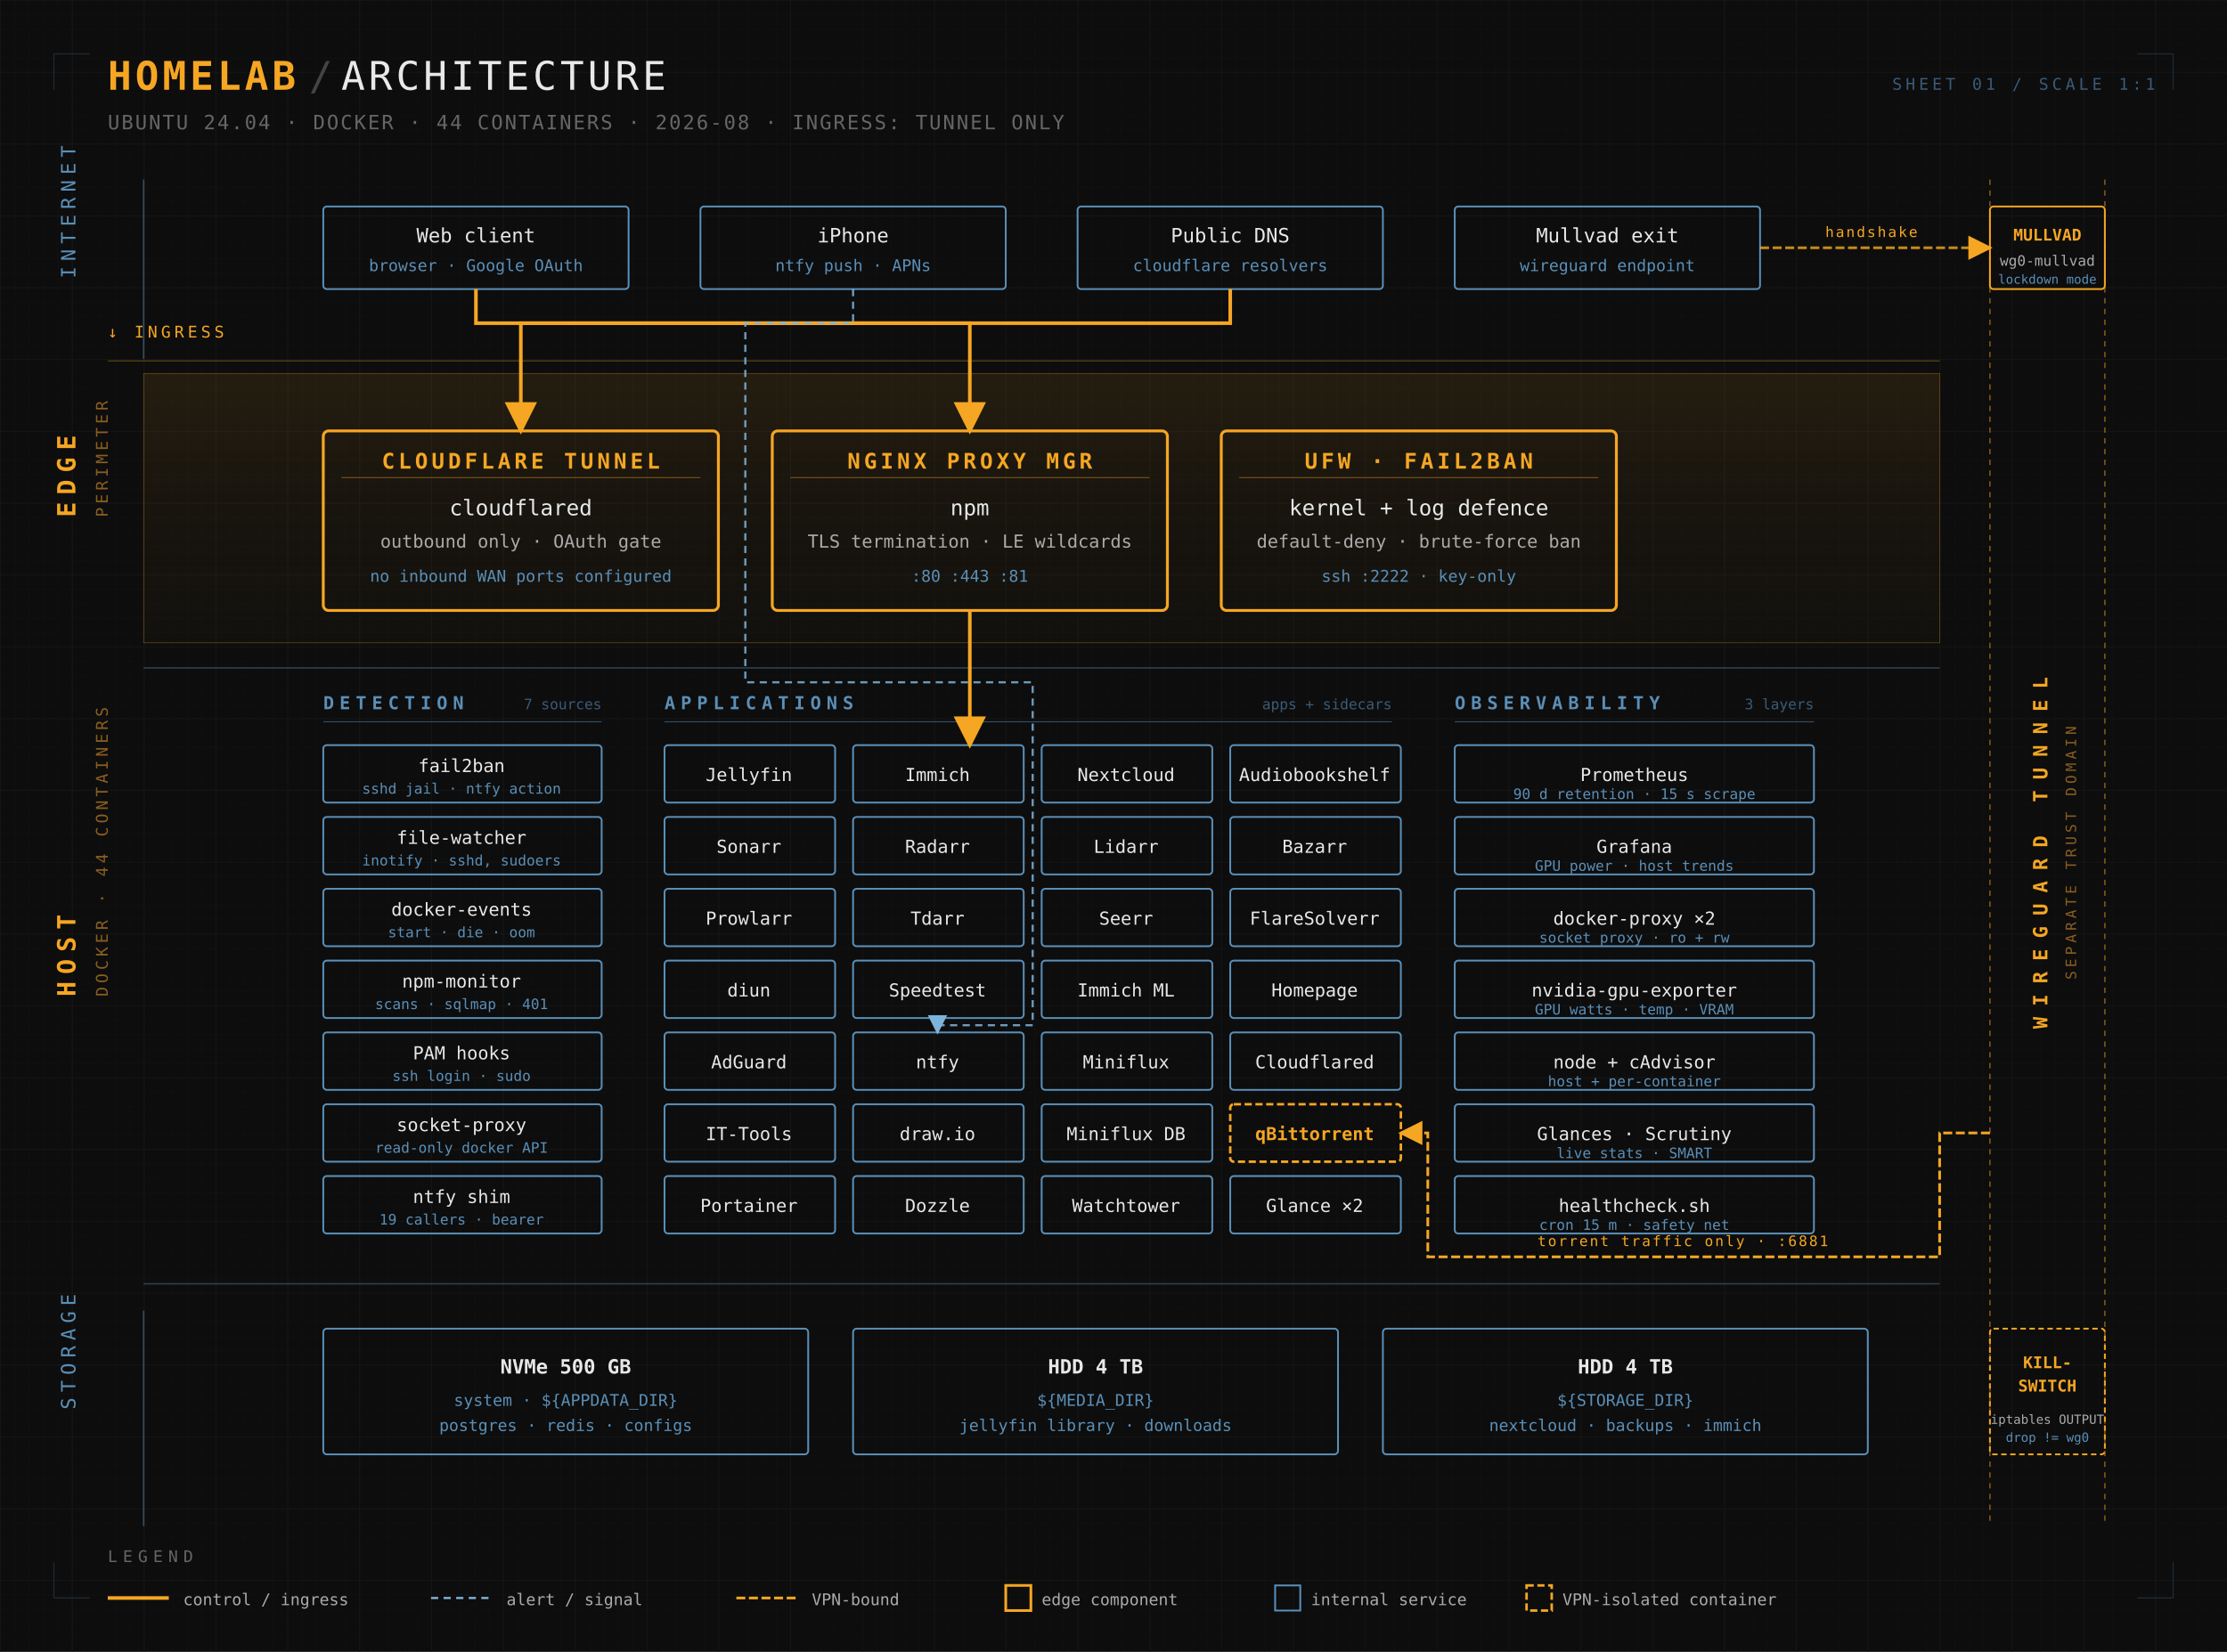
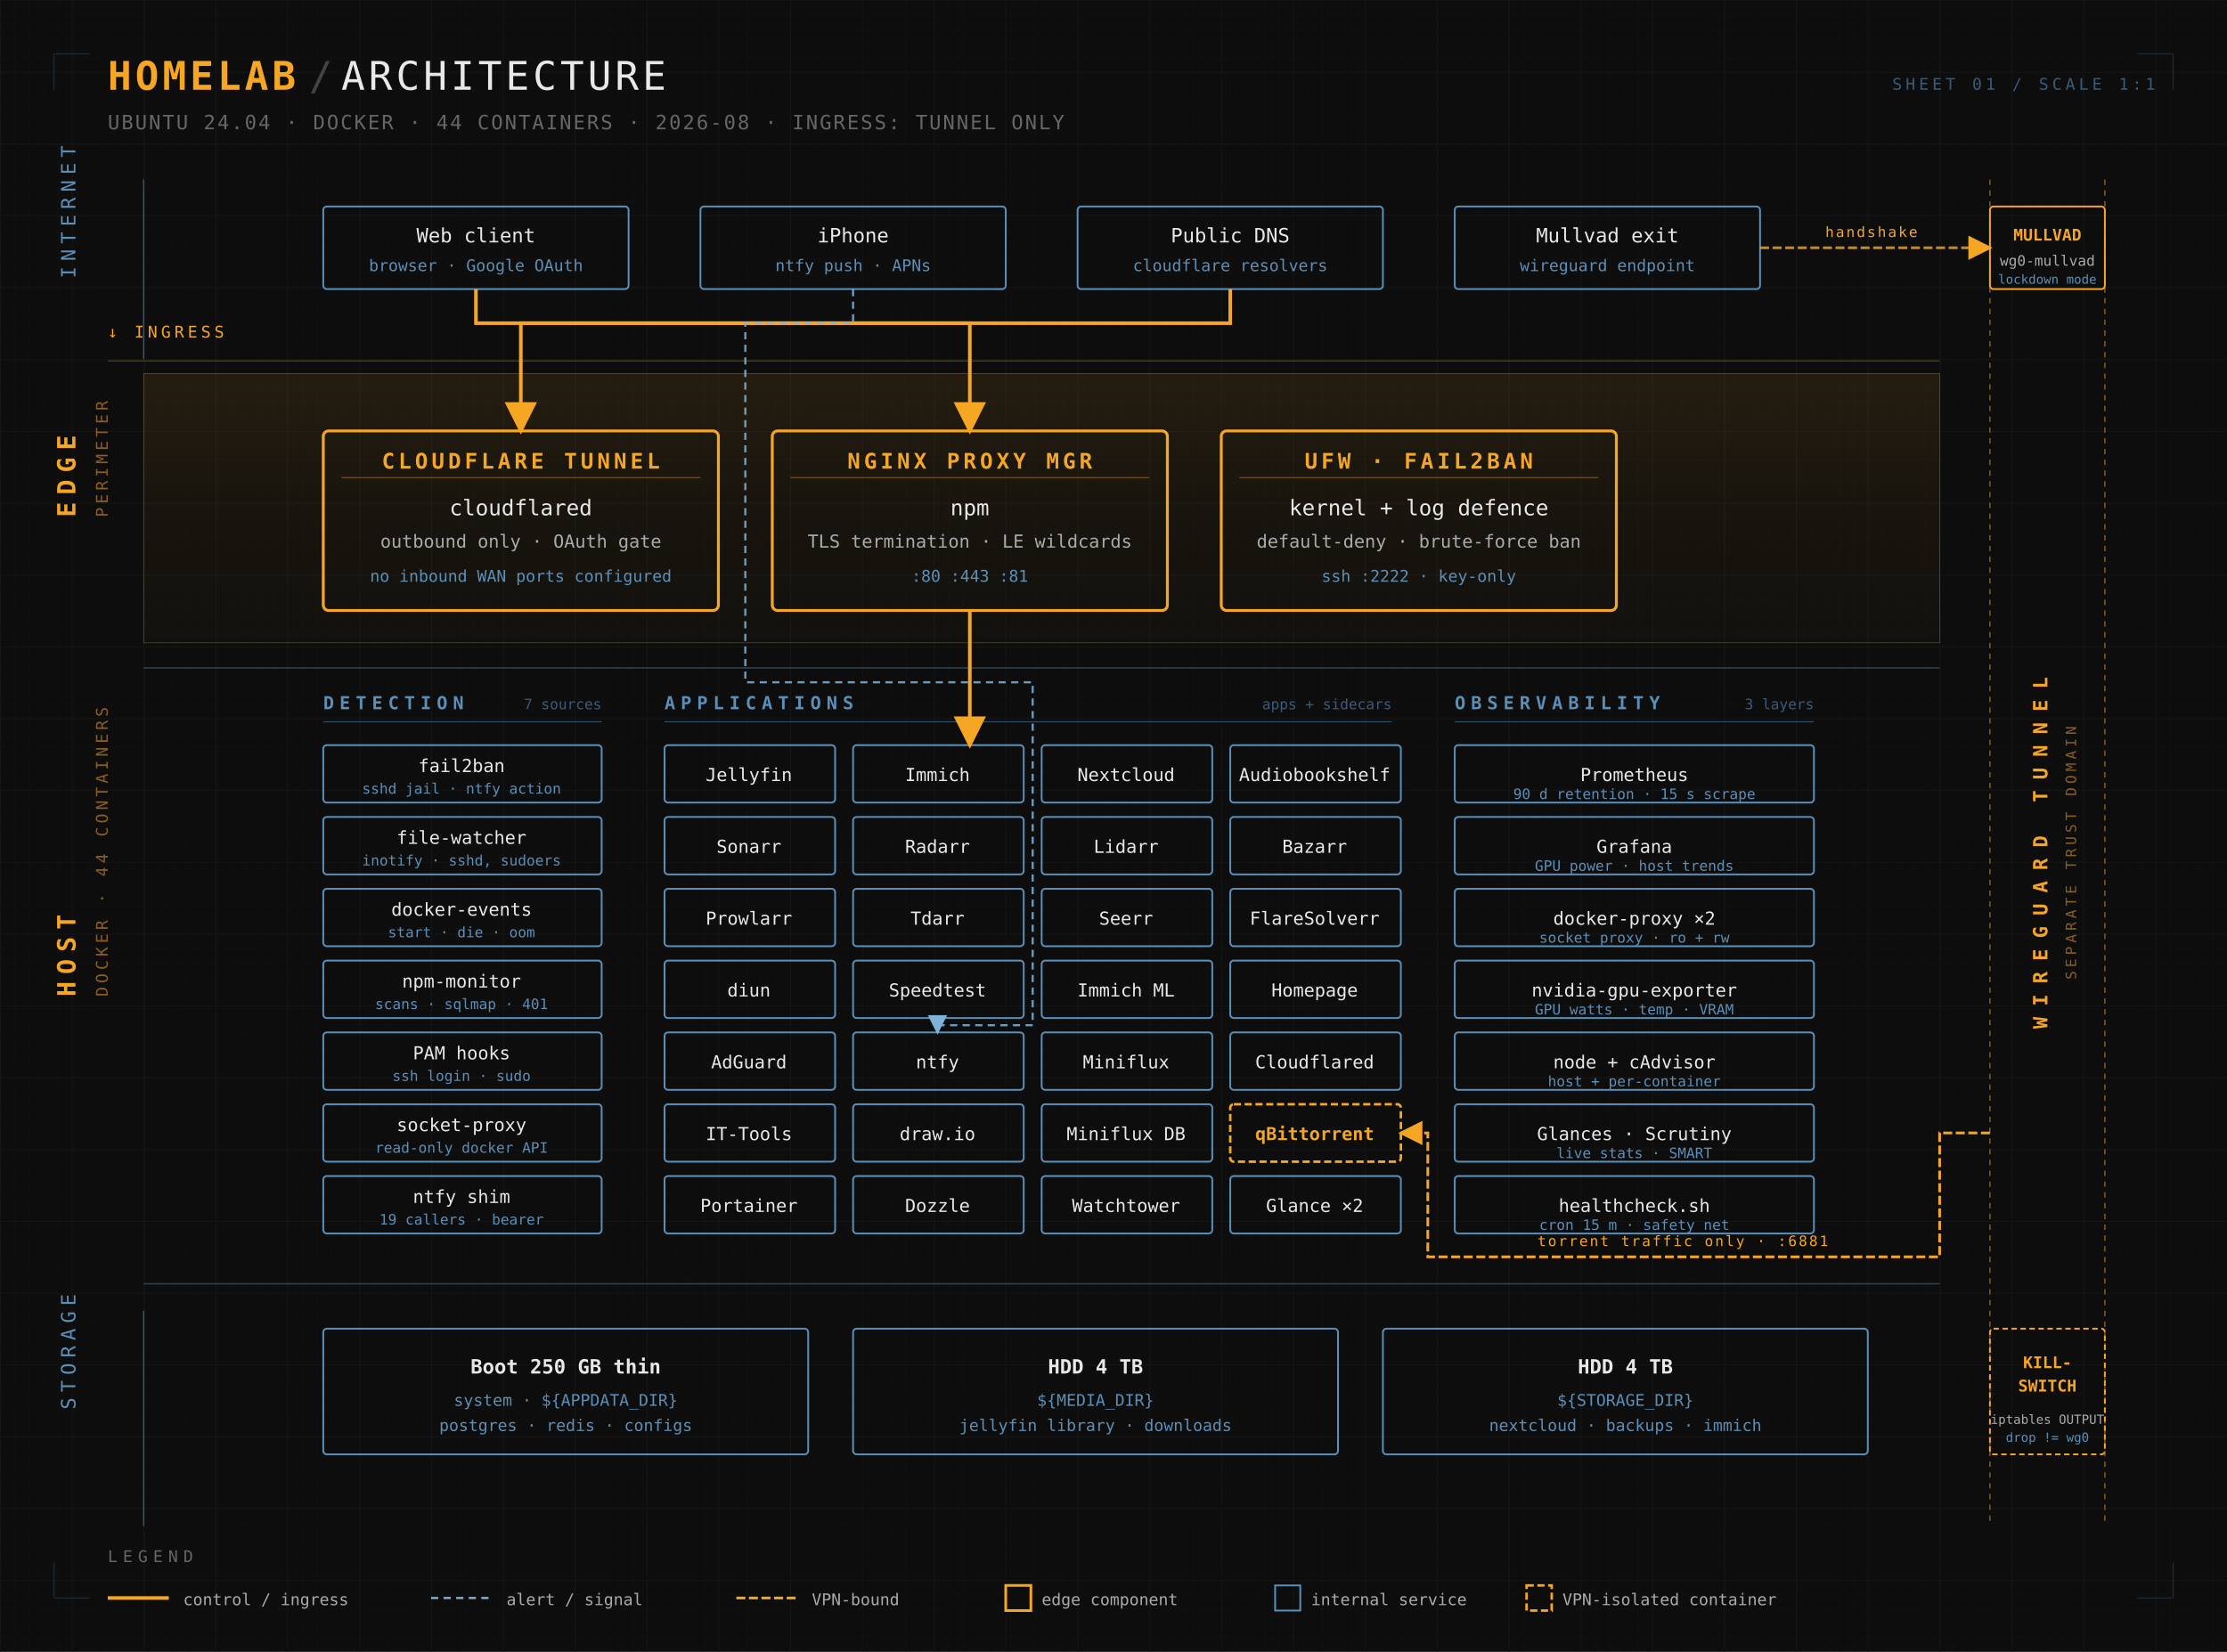
<svg xmlns="http://www.w3.org/2000/svg" viewBox="0 0 1240 920" font-family="'Cascadia Mono','Cascadia Code','JetBrains Mono','SF Mono',Menlo,monospace">
  <defs>
    <pattern id="grid" width="40" height="40" patternUnits="userSpaceOnUse">
      <path d="M 40 0 L 0 0 0 40" fill="none" stroke="#1a1a1a" stroke-width="0.5" />
    </pattern>
    <pattern id="gridFine" width="8" height="8" patternUnits="userSpaceOnUse">
      <path d="M 8 0 L 0 0 0 8" fill="none" stroke="#141414" stroke-width="0.3" />
    </pattern>
    <linearGradient id="edgeBand" x1="0" y1="0" x2="0" y2="1">
      <stop offset="0%" stop-color="#f5a623" stop-opacity="0.10" />
      <stop offset="50%" stop-color="#f5a623" stop-opacity="0.05" />
      <stop offset="100%" stop-color="#f5a623" stop-opacity="0.02" />
    </linearGradient>
    <linearGradient id="edgeRule" x1="0" y1="0" x2="1" y2="0">
      <stop offset="0%" stop-color="#f5a623" stop-opacity="0.2" />
      <stop offset="10%" stop-color="#f5a623" stop-opacity="1.0" />
      <stop offset="90%" stop-color="#f5a623" stop-opacity="1.0" />
      <stop offset="100%" stop-color="#f5a623" stop-opacity="0.2" />
    </linearGradient>
    <marker id="arrowAmber" markerWidth="9" markerHeight="9" refX="8" refY="4.5" orient="auto">
      <path d="M0,0 L9,4.5 L0,9 z" fill="#f5a623" />
    </marker>
    <marker id="arrowBlue" markerWidth="9" markerHeight="9" refX="8" refY="4.5" orient="auto">
      <path d="M0,0 L9,4.5 L0,9 z" fill="#7eb3d9" />
    </marker>
    <marker id="arrowDim" markerWidth="9" markerHeight="9" refX="8" refY="4.5" orient="auto">
      <path d="M0,0 L9,4.5 L0,9 z" fill="#3a5a78" />
    </marker>
  </defs>
  <rect width="1240" height="920" fill="#0d0d0d" />
  <rect width="1240" height="920" fill="url(#gridFine)" />
  <rect width="1240" height="920" fill="url(#grid)" />
  <text x="60" y="50" font-size="22" fill="#f5a623" font-weight="700" letter-spacing="2">HOMELAB</text>
  <text x="172" y="50" font-size="22" fill="#444" font-weight="300">/</text>
  <text x="190" y="50" font-size="22" fill="#e8e8e8" font-weight="300" letter-spacing="2">ARCHITECTURE</text>
  <text x="60" y="72" font-size="11" fill="#666" letter-spacing="1">UBUNTU 24.04 · DOCKER · 44 CONTAINERS · 2026-08 · INGRESS: TUNNEL ONLY</text>
  <g stroke="#3a5a78" stroke-width="0.6" fill="none" stroke-opacity="0.4">
    <path d="M 30 30 L 30 50 M 30 30 L 50 30" />
    <path d="M 1210 30 L 1210 50 M 1210 30 L 1190 30" />
    <path d="M 30 890 L 30 870 M 30 890 L 50 890" />
    <path d="M 1210 890 L 1210 870 M 1210 890 L 1190 890" />
  </g>
  <text x="1200" y="50" font-size="9" fill="#3a5a78" text-anchor="end" letter-spacing="2">SHEET 01 / SCALE 1:1</text>
  <text x="42" y="155" font-size="11" fill="#5a8fb8" letter-spacing="3" transform="rotate(-90,42,155)">INTERNET</text>
  <line x1="80" y1="100" x2="80" y2="200" stroke="#5a8fb8" stroke-width="0.8" stroke-opacity="0.5" />
  <g stroke="#5a8fb8" stroke-width="1" fill="none">
    <rect x="180" y="115" width="170" height="46" rx="2" />
    <rect x="390" y="115" width="170" height="46" rx="2" />
    <rect x="600" y="115" width="170" height="46" rx="2" />
    <rect x="810" y="115" width="170" height="46" rx="2" />
  </g>
  <g font-size="11" fill="#e8e8e8" text-anchor="middle">
    <text x="265" y="135">Web client</text>
    <text x="265" y="151" font-size="9" fill="#5a8fb8">browser · Google OAuth</text>
    <text x="475" y="135">iPhone</text>
    <text x="475" y="151" font-size="9" fill="#5a8fb8">ntfy push · APNs</text>
    <text x="685" y="135">Public DNS</text>
    <text x="685" y="151" font-size="9" fill="#5a8fb8">cloudflare resolvers</text>
    <text x="895" y="135">Mullvad exit</text>
    <text x="895" y="151" font-size="9" fill="#5a8fb8">wireguard endpoint</text>
  </g>
  <line x1="60" y1="195" x2="1080" y2="195" stroke="url(#edgeRule)" stroke-width="3" />
  <line x1="60" y1="201" x2="1080" y2="201" stroke="#f5a623" stroke-width="0.6" stroke-opacity="0.35" />
  <text x="60" y="188" font-size="9" fill="#f5a623" letter-spacing="2">↓ INGRESS</text>
  <rect x="80" y="208" width="1000" height="150" fill="url(#edgeBand)" />
  <rect x="80" y="208" width="1000" height="150" fill="none" stroke="#f5a623" stroke-width="0.4" stroke-opacity="0.35" />
  <text x="42" y="288" font-size="14" fill="#f5a623" letter-spacing="4" font-weight="700" transform="rotate(-90,42,288)">EDGE</text>
  <text x="60" y="288" font-size="9" fill="#8a5e1f" letter-spacing="2" transform="rotate(-90,60,288)">PERIMETER</text>
  <g stroke="#f5a623" stroke-width="1.6" fill="none">
    <rect x="180" y="240" width="220" height="100" rx="3" />
    <rect x="430" y="240" width="220" height="100" rx="3" />
    <rect x="680" y="240" width="220" height="100" rx="3" />
  </g>
  <g stroke="#f5a623" stroke-width="0.6" stroke-opacity="0.4">
    <line x1="190" y1="266" x2="390" y2="266" />
    <line x1="440" y1="266" x2="640" y2="266" />
    <line x1="690" y1="266" x2="890" y2="266" />
  </g>
  <g font-size="12" fill="#e8e8e8" text-anchor="middle">
    <text x="290" y="261" fill="#f5a623" font-weight="600" letter-spacing="2">CLOUDFLARE TUNNEL</text>
    <text x="290" y="287">cloudflared</text>
    <text x="290" y="305" font-size="10" fill="#aaa">outbound only · OAuth gate</text>
    <text x="290" y="324" font-size="9" fill="#5a8fb8">no inbound WAN ports configured</text>
    <text x="540" y="261" fill="#f5a623" font-weight="600" letter-spacing="2">NGINX PROXY MGR</text>
    <text x="540" y="287">npm</text>
    <text x="540" y="305" font-size="10" fill="#aaa">TLS termination · LE wildcards</text>
    <text x="540" y="324" font-size="9" fill="#5a8fb8">:80 :443 :81</text>
    <text x="790" y="261" fill="#f5a623" font-weight="600" letter-spacing="2">UFW · FAIL2BAN</text>
    <text x="790" y="287">kernel + log defence</text>
    <text x="790" y="305" font-size="10" fill="#aaa">default-deny · brute-force ban</text>
    <text x="790" y="324" font-size="9" fill="#5a8fb8">ssh :2222 · key-only</text>
  </g>
  <line x1="80" y1="372" x2="1080" y2="372" stroke="#5a8fb8" stroke-width="0.8" stroke-opacity="0.4" />
  <text x="42" y="555" font-size="14" fill="#f5a623" letter-spacing="4" font-weight="700" transform="rotate(-90,42,555)">HOST</text>
  <text x="60" y="555" font-size="9" fill="#8a5e1f" letter-spacing="2" transform="rotate(-90,60,555)">DOCKER · 44 CONTAINERS</text>
  <text x="180" y="395" font-size="10" fill="#5a8fb8" letter-spacing="3" font-weight="600">DETECTION</text>
  <line x1="180" y1="402" x2="335" y2="402" stroke="#5a8fb8" stroke-width="0.6" stroke-opacity="0.5" />
  <text x="335" y="395" font-size="8" fill="#3a5a78" text-anchor="end">7 sources</text>
  <g stroke="#5a8fb8" stroke-width="1" fill="none">
    <rect x="180" y="415" width="155" height="32" rx="2" />
    <rect x="180" y="455" width="155" height="32" rx="2" />
    <rect x="180" y="495" width="155" height="32" rx="2" />
    <rect x="180" y="535" width="155" height="32" rx="2" />
    <rect x="180" y="575" width="155" height="32" rx="2" />
    <rect x="180" y="615" width="155" height="32" rx="2" />
    <rect x="180" y="655" width="155" height="32" rx="2" />
  </g>
  <g font-size="10" fill="#e8e8e8" text-anchor="middle">
    <text x="257" y="430">fail2ban</text>
    <text x="257" y="442" font-size="8" fill="#5a8fb8">sshd jail · ntfy action</text>
    <text x="257" y="470">file-watcher</text>
    <text x="257" y="482" font-size="8" fill="#5a8fb8">inotify · sshd, sudoers</text>
    <text x="257" y="510">docker-events</text>
    <text x="257" y="522" font-size="8" fill="#5a8fb8">start · die · oom</text>
    <text x="257" y="550">npm-monitor</text>
    <text x="257" y="562" font-size="8" fill="#5a8fb8">scans · sqlmap · 401</text>
    <text x="257" y="590">PAM hooks</text>
    <text x="257" y="602" font-size="8" fill="#5a8fb8">ssh login · sudo</text>
    <text x="257" y="630">socket-proxy</text>
    <text x="257" y="642" font-size="8" fill="#5a8fb8">read-only docker API</text>
    <text x="257" y="670">ntfy shim</text>
    <text x="257" y="682" font-size="8" fill="#5a8fb8">19 callers · bearer</text>
  </g>
  <text x="370" y="395" font-size="10" fill="#5a8fb8" letter-spacing="3" font-weight="600">APPLICATIONS</text>
  <line x1="370" y1="402" x2="775" y2="402" stroke="#5a8fb8" stroke-width="0.6" stroke-opacity="0.5" />
  <text x="775" y="395" font-size="8" fill="#3a5a78" text-anchor="end">apps + sidecars</text>
  <g stroke="#5a8fb8" stroke-width="1" fill="none">
    <rect x="370" y="415" width="95" height="32" rx="2" />
    <rect x="475" y="415" width="95" height="32" rx="2" />
    <rect x="580" y="415" width="95" height="32" rx="2" />
    <rect x="685" y="415" width="95" height="32" rx="2" />
    <rect x="370" y="455" width="95" height="32" rx="2" />
    <rect x="475" y="455" width="95" height="32" rx="2" />
    <rect x="580" y="455" width="95" height="32" rx="2" />
    <rect x="685" y="455" width="95" height="32" rx="2" />
    <rect x="370" y="495" width="95" height="32" rx="2" />
    <rect x="475" y="495" width="95" height="32" rx="2" />
    <rect x="580" y="495" width="95" height="32" rx="2" />
    <rect x="685" y="495" width="95" height="32" rx="2" />
    <rect x="370" y="535" width="95" height="32" rx="2" />
    <rect x="475" y="535" width="95" height="32" rx="2" />
    <rect x="580" y="535" width="95" height="32" rx="2" />
    <rect x="685" y="535" width="95" height="32" rx="2" />
    <rect x="370" y="575" width="95" height="32" rx="2" />
    <rect x="475" y="575" width="95" height="32" rx="2" />
    <rect x="580" y="575" width="95" height="32" rx="2" />
    <rect x="685" y="575" width="95" height="32" rx="2" />
    <rect x="370" y="615" width="95" height="32" rx="2" />
    <rect x="475" y="615" width="95" height="32" rx="2" />
    <rect x="580" y="615" width="95" height="32" rx="2" />
    <rect x="370" y="655" width="95" height="32" rx="2" />
    <rect x="475" y="655" width="95" height="32" rx="2" />
    <rect x="580" y="655" width="95" height="32" rx="2" />
    <rect x="685" y="655" width="95" height="32" rx="2" />
  </g>
  <rect x="685" y="615" width="95" height="32" rx="2" fill="none" stroke="#f5a623" stroke-width="1.4" stroke-dasharray="4,2" />
  <g font-size="10" fill="#e8e8e8" text-anchor="middle">
    <text x="417" y="435">Jellyfin</text>
    <text x="522" y="435">Immich</text>
    <text x="627" y="435">Nextcloud</text>
    <text x="732" y="435">Audiobookshelf</text>
    <text x="417" y="475">Sonarr</text>
    <text x="522" y="475">Radarr</text>
    <text x="627" y="475">Lidarr</text>
    <text x="732" y="475">Bazarr</text>
    <text x="417" y="515">Prowlarr</text>
    <text x="522" y="515">Tdarr</text>
    <text x="627" y="515">Seerr</text>
    <text x="732" y="515">FlareSolverr</text>
    <text x="417" y="555">diun</text>
    <text x="522" y="555">Speedtest</text>
    <text x="627" y="555">Immich ML</text>
    <text x="732" y="555">Homepage</text>
    <text x="417" y="595">AdGuard</text>
    <text x="522" y="595">ntfy</text>
    <text x="627" y="595">Miniflux</text>
    <text x="732" y="595">Cloudflared</text>
    <text x="417" y="635">IT-Tools</text>
    <text x="522" y="635">draw.io</text>
    <text x="627" y="635">Miniflux DB</text>
    <text x="732" y="635" fill="#f5a623" font-weight="600">qBittorrent</text>
    <text x="417" y="675">Portainer</text>
    <text x="522" y="675">Dozzle</text>
    <text x="627" y="675">Watchtower</text>
    <text x="732" y="675">Glance ×2</text>
  </g>
  <text x="810" y="395" font-size="10" fill="#5a8fb8" letter-spacing="3" font-weight="600">OBSERVABILITY</text>
  <line x1="810" y1="402" x2="1010" y2="402" stroke="#5a8fb8" stroke-width="0.6" stroke-opacity="0.5" />
  <text x="1010" y="395" font-size="8" fill="#3a5a78" text-anchor="end">3 layers</text>
  <g stroke="#5a8fb8" stroke-width="1" fill="none">
    <rect x="810" y="415" width="200" height="32" rx="2" />
    <rect x="810" y="455" width="200" height="32" rx="2" />
    <rect x="810" y="495" width="200" height="32" rx="2" />
    <rect x="810" y="535" width="200" height="32" rx="2" />
    <rect x="810" y="575" width="200" height="32" rx="2" />
    <rect x="810" y="615" width="200" height="32" rx="2" />
    <rect x="810" y="655" width="200" height="32" rx="2" />
  </g>
  <g font-size="10" fill="#e8e8e8" text-anchor="middle">
    <text x="910" y="435">Prometheus</text>
    <text x="910" y="445" font-size="8" fill="#5a8fb8">90 d retention · 15 s scrape</text>
    <text x="910" y="475">Grafana</text>
    <text x="910" y="485" font-size="8" fill="#5a8fb8">GPU power · host trends</text>
    <text x="910" y="515">docker-proxy ×2</text>
    <text x="910" y="525" font-size="8" fill="#5a8fb8">socket proxy · ro + rw</text>
    <text x="910" y="555">nvidia-gpu-exporter</text>
    <text x="910" y="565" font-size="8" fill="#5a8fb8">GPU watts · temp · VRAM</text>
    <text x="910" y="595">node + cAdvisor</text>
    <text x="910" y="605" font-size="8" fill="#5a8fb8">host + per-container</text>
    <text x="910" y="635">Glances · Scrutiny</text>
    <text x="910" y="645" font-size="8" fill="#5a8fb8">live stats · SMART</text>
    <text x="910" y="675">healthcheck.sh</text>
    <text x="910" y="685" font-size="8" fill="#5a8fb8">cron 15 m · safety net</text>
  </g>
  <line x1="80" y1="715" x2="1080" y2="715" stroke="#5a8fb8" stroke-width="0.8" stroke-opacity="0.4" />
  <text x="42" y="785" font-size="11" fill="#5a8fb8" letter-spacing="3" transform="rotate(-90,42,785)">STORAGE</text>
  <line x1="80" y1="730" x2="80" y2="850" stroke="#5a8fb8" stroke-width="0.8" stroke-opacity="0.5" />
  <g stroke="#5a8fb8" stroke-width="1" fill="none">
    <rect x="180" y="740" width="270" height="70" rx="2" />
    <rect x="475" y="740" width="270" height="70" rx="2" />
    <rect x="770" y="740" width="270" height="70" rx="2" />
  </g>
  <g font-size="11" fill="#e8e8e8" text-anchor="middle">
-     <text x="315" y="765" font-weight="600">NVMe 500 GB</text>
+     <text x="315" y="765" font-weight="600">Boot 250 GB thin</text>
    <text x="315" y="783" font-size="9" fill="#5a8fb8">system · ${APPDATA_DIR}</text>
    <text x="315" y="797" font-size="9" fill="#5a8fb8">postgres · redis · configs</text>
    <text x="610" y="765" font-weight="600">HDD 4 TB</text>
    <text x="610" y="783" font-size="9" fill="#5a8fb8">${MEDIA_DIR}</text>
    <text x="610" y="797" font-size="9" fill="#5a8fb8">jellyfin library · downloads</text>
    <text x="905" y="765" font-weight="600">HDD 4 TB</text>
    <text x="905" y="783" font-size="9" fill="#5a8fb8">${STORAGE_DIR}</text>
    <text x="905" y="797" font-size="9" fill="#5a8fb8">nextcloud · backups · immich</text>
  </g>
  <g id="vpn">
    <line x1="1108" y1="100" x2="1108" y2="850" stroke="#f5a623" stroke-width="0.7" stroke-dasharray="3,3" stroke-opacity="0.55" />
    <line x1="1172" y1="100" x2="1172" y2="850" stroke="#f5a623" stroke-width="0.7" stroke-dasharray="3,3" stroke-opacity="0.55" />
    <text x="1140" y="475" font-size="11" fill="#f5a623" letter-spacing="6" font-weight="700" text-anchor="middle" transform="rotate(-90,1140,475)">WIREGUARD TUNNEL</text>
    <text x="1156" y="475" font-size="8" fill="#8a5e1f" letter-spacing="2" text-anchor="middle" transform="rotate(-90,1156,475)">SEPARATE TRUST DOMAIN</text>
    <rect x="1108" y="115" width="64" height="46" rx="2" fill="none" stroke="#f5a623" stroke-width="1" />
    <text x="1140" y="134" font-size="9" fill="#f5a623" text-anchor="middle" font-weight="600">MULLVAD</text>
    <text x="1140" y="148" font-size="8" fill="#aaa" text-anchor="middle">wg0-mullvad</text>
    <text x="1140" y="158" font-size="7" fill="#5a8fb8" text-anchor="middle">lockdown mode</text>
    <rect x="1108" y="740" width="64" height="70" rx="2" fill="none" stroke="#f5a623" stroke-width="1" stroke-dasharray="3,2" />
    <text x="1140" y="762" font-size="9" fill="#f5a623" text-anchor="middle" font-weight="600">KILL-</text>
    <text x="1140" y="775" font-size="9" fill="#f5a623" text-anchor="middle" font-weight="600">SWITCH</text>
    <text x="1140" y="793" font-size="7" fill="#aaa" text-anchor="middle">iptables OUTPUT</text>
    <text x="1140" y="803" font-size="7" fill="#5a8fb8" text-anchor="middle">drop != wg0</text>
  </g>
  <g stroke="#f5a623" stroke-width="2" fill="none">
    <path d="M 265 161 L 265 180 L 540 180 L 540 240" marker-end="url(#arrowAmber)" />
    <path d="M 685 161 L 685 180 L 290 180 L 290 240" marker-end="url(#arrowAmber)" />
    <path d="M 540 340 L 540 372 L 540 415" marker-end="url(#arrowAmber)" />
  </g>
  <g stroke="#7eb3d9" stroke-width="1.2" stroke-dasharray="4,3" fill="none">
    <path d="M 475 161 L 475 180 L 415 180 L 415 380 L 575 380 L 575 571 L 522 571 L 522 575" marker-end="url(#arrowBlue)" stroke-opacity="0.85" />
  </g>
  <g stroke="#f5a623" stroke-width="1.5" stroke-dasharray="5,2" fill="none">
    <path d="M 980 138 L 1108 138" marker-end="url(#arrowAmber)" stroke-opacity="0.8" />
    <path d="M 1108 631 L 1080 631 L 1080 700 L 795 700 L 795 631 L 780 631" marker-end="url(#arrowAmber)" />
  </g>
  <text x="937" y="694" font-size="8" fill="#f5a623" text-anchor="middle" letter-spacing="1">torrent traffic only · :6881</text>
  <text x="1042" y="132" font-size="8" fill="#f5a623" text-anchor="middle" letter-spacing="1">handshake</text>
  <g id="legend" transform="translate(60, 870)">
    <text x="0" y="0" font-size="9" fill="#666" letter-spacing="3">LEGEND</text>
    <line x1="0" y1="20" x2="34" y2="20" stroke="#f5a623" stroke-width="2" />
    <text x="42" y="24" font-size="9" fill="#aaa">control / ingress</text>
    <line x1="180" y1="20" x2="214" y2="20" stroke="#7eb3d9" stroke-width="1.2" stroke-dasharray="4,3" />
    <text x="222" y="24" font-size="9" fill="#aaa">alert / signal</text>
    <line x1="350" y1="20" x2="384" y2="20" stroke="#f5a623" stroke-width="1.5" stroke-dasharray="5,2" />
    <text x="392" y="24" font-size="9" fill="#aaa">VPN-bound</text>
    <rect x="500" y="13" width="14" height="14" fill="none" stroke="#f5a623" stroke-width="1.5" />
    <text x="520" y="24" font-size="9" fill="#aaa">edge component</text>
    <rect x="650" y="13" width="14" height="14" fill="none" stroke="#5a8fb8" stroke-width="1" />
    <text x="670" y="24" font-size="9" fill="#aaa">internal service</text>
    <rect x="790" y="13" width="14" height="14" fill="none" stroke="#f5a623" stroke-width="1.4" stroke-dasharray="4,2" />
    <text x="810" y="24" font-size="9" fill="#aaa">VPN-isolated container</text>
  </g>
</svg>
